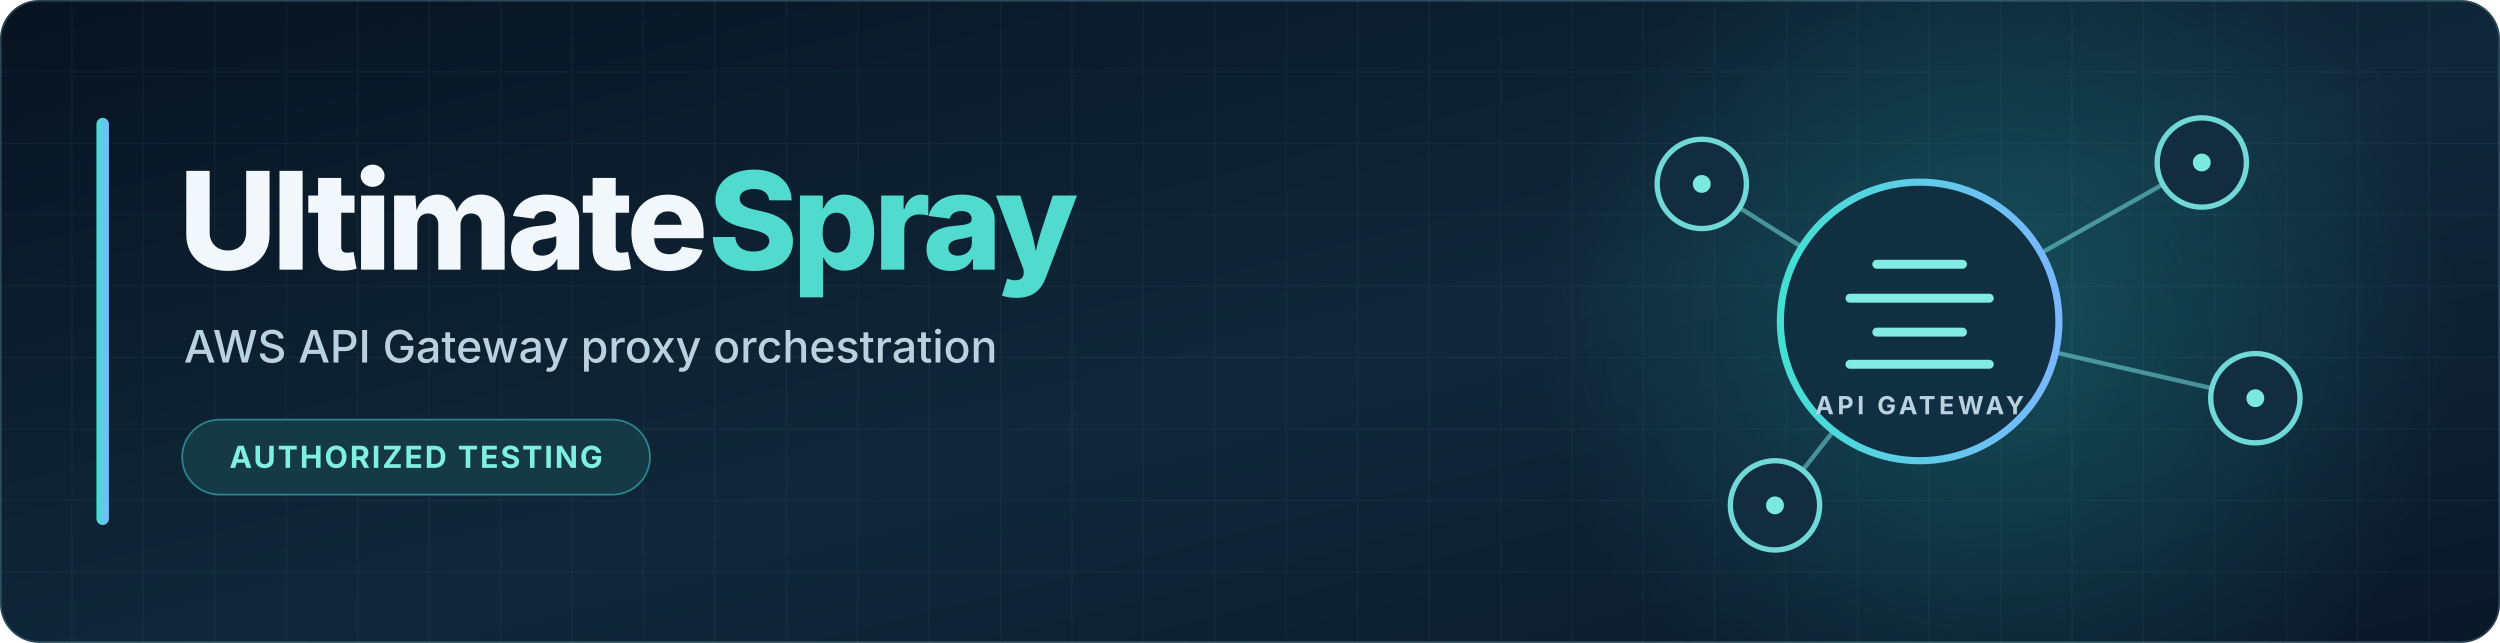
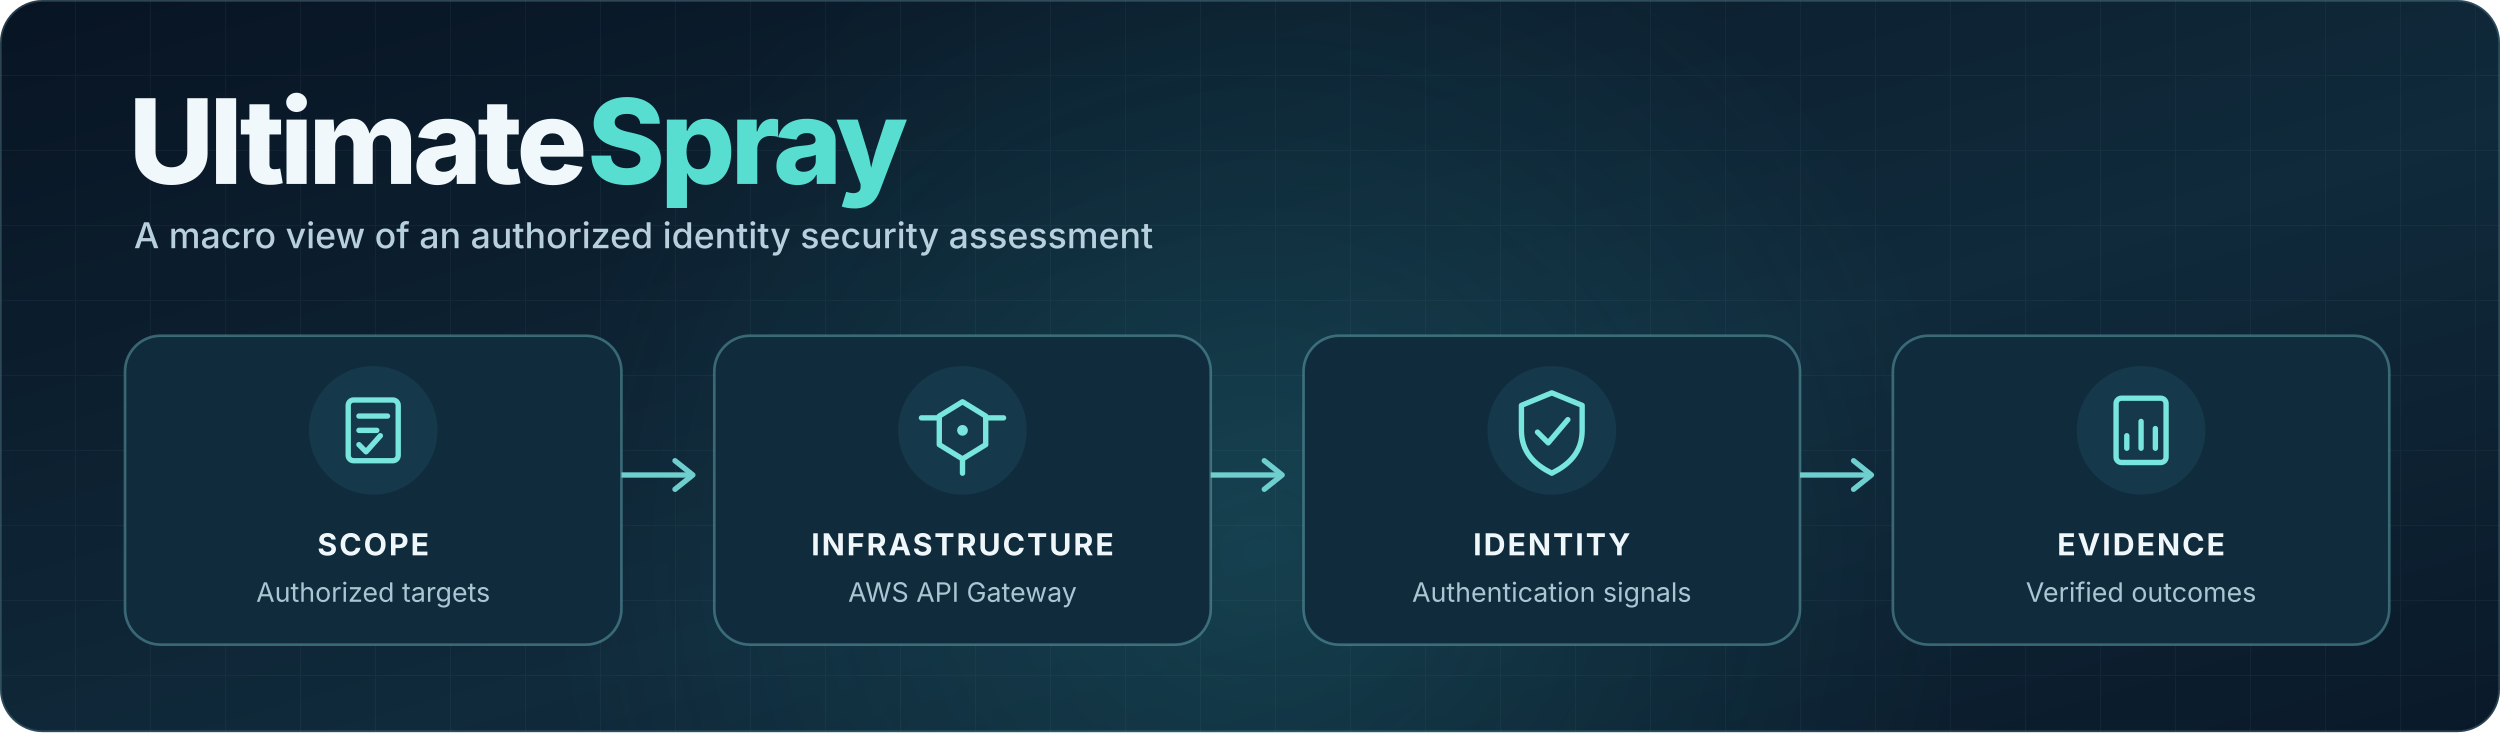
- <svg xmlns="http://www.w3.org/2000/svg" width="1400" height="360" viewBox="0 0 1400 360" role="img" aria-labelledby="title desc">
+ <svg xmlns="http://www.w3.org/2000/svg" width="1400" height="410" viewBox="0 0 1400 410" role="img" aria-labelledby="title desc">
  <defs>
    <linearGradient id="background" x1="0" y1="0" x2="1" y2="1">
-       <stop offset="0" stop-color="#071321" />
-       <stop offset="0.55" stop-color="#10283a" />
-       <stop offset="1" stop-color="#0a1728" />
+       <stop offset="0" stop-color="#081423" />
+       <stop offset="0.58" stop-color="#102a3b" />
+       <stop offset="1" stop-color="#0a1929" />
    </linearGradient>
    <linearGradient id="accent" x1="0" y1="0" x2="1" y2="0">
-       <stop offset="0" stop-color="#43e0d2" />
-       <stop offset="1" stop-color="#7ab7ff" />
+       <stop offset="0" stop-color="#50dfd0" />
+       <stop offset="1" stop-color="#8abaff" />
    </linearGradient>
-     <radialGradient id="glow">
-       <stop offset="0" stop-color="#2accc8" stop-opacity="0.25" />
-       <stop offset="1" stop-color="#2accc8" stop-opacity="0" />
+     <radialGradient id="halo">
+       <stop offset="0" stop-color="#37c9c8" stop-opacity="0.15" />
+       <stop offset="1" stop-color="#37c9c8" stop-opacity="0" />
    </radialGradient>
-     <pattern id="grid" width="40" height="40" patternUnits="userSpaceOnUse">
-       <path d="M40 0H0V40" fill="none" stroke="#76a3b9" stroke-opacity="0.08" />
+     <pattern id="grid" width="42" height="42" patternUnits="userSpaceOnUse">
+       <path d="M42 0H0V42" fill="none" stroke="#a7d7df" stroke-opacity="0.055" />
    </pattern>
  </defs>
-   <rect width="1400" height="360" rx="22" fill="url(#background)" />
-   <rect width="1400" height="360" rx="22" fill="url(#grid)" />
-   <circle cx="1120" cy="185" r="260" fill="url(#glow)" />
-   <rect x="54" y="66" width="7" height="228" rx="3.5" fill="url(#accent)" />
-   <text x="100" y="151" fill="#f1f7fb" font-family="Inter, Segoe UI, Arial, sans-serif" font-size="76" font-weight="800" letter-spacing="-3">
-     Ultimate<tspan fill="#51dace">Spray</tspan>
+   <rect width="1400" height="410" rx="24" fill="url(#background)" />
+   <rect width="1400" height="410" rx="24" fill="url(#grid)" />
+   <circle cx="705" cy="310" r="400" fill="url(#halo)" />
+   <path d="M70 160h1260" stroke="url(#accent)" stroke-opacity="0.32" />
+   <text x="72" y="103" fill="#f1f8fb" font-family="Inter, Segoe UI, Arial, sans-serif" font-size="66" font-weight="800" letter-spacing="-2.7">Ultimate<tspan fill="#57ded1">Spray</tspan>
  </text>
-   <text x="103" y="203" fill="#bad1df" font-family="Inter, Segoe UI, Arial, sans-serif" font-size="25" font-weight="500">
-     AWS API Gateway proxy orchestration
-   </text>
-   <rect x="102" y="235" width="262" height="42" rx="21" fill="#153a45" stroke="#3fcac4" stroke-opacity="0.55" />
-   <text x="233" y="262" text-anchor="middle" fill="#80eee1" font-family="Inter, Segoe UI, Arial, sans-serif" font-size="17" font-weight="700" letter-spacing="1.1">
-     AUTHORIZED TESTING
-   </text>
-   <g fill="none" stroke="#6ed4d5" stroke-width="2.5" stroke-linecap="round">
-     <path d="M1075 180 953 103" stroke-opacity="0.58" />
-     <path d="M1075 180 1233 91" stroke-opacity="0.58" />
-     <path d="M1075 180 1263 223" stroke-opacity="0.58" />
-     <path d="M1075 180 994 283" stroke-opacity="0.58" />
+   <text x="75" y="139" fill="#b8d0dd" font-family="Inter, Segoe UI, Arial, sans-serif" font-size="20" font-weight="500">A macro view of an authorized identity security assessment</text>
+   <g fill="none" stroke="#6fcece" stroke-width="3" stroke-linecap="round" stroke-linejoin="round">
+     <path d="M348 266h38" />
+     <path d="m378 258 10 8-10 8" />
+     <path d="M678 266h38" />
+     <path d="m708 258 10 8-10 8" />
+     <path d="M1008 266h38" />
+     <path d="m1038 258 10 8-10 8" />
  </g>
-   <g fill="#112d3f" stroke="#70d8d7" stroke-width="3">
-     <circle cx="953" cy="103" r="25" />
-     <circle cx="1233" cy="91" r="25" />
-     <circle cx="1263" cy="223" r="25" />
-     <circle cx="994" cy="283" r="25" />
+   <g fill="#102b3b" stroke="#79c9d1" stroke-opacity="0.4" stroke-width="1.5">
+     <rect x="70" y="188" width="278" height="173" rx="20" />
+     <rect x="400" y="188" width="278" height="173" rx="20" />
+     <rect x="730" y="188" width="278" height="173" rx="20" />
+     <rect x="1060" y="188" width="278" height="173" rx="20" />
  </g>
-   <g fill="#7ce9df">
-     <circle cx="953" cy="103" r="5" />
-     <circle cx="1233" cy="91" r="5" />
-     <circle cx="1263" cy="223" r="5" />
-     <circle cx="994" cy="283" r="5" />
+   <g fill="#15394a">
+     <circle cx="209" cy="241" r="36" />
+     <circle cx="539" cy="241" r="36" />
+     <circle cx="869" cy="241" r="36" />
+     <circle cx="1199" cy="241" r="36" />
  </g>
-   <circle cx="1075" cy="180" r="78" fill="#102f40" stroke="url(#accent)" stroke-width="4" />
-   <path d="M1036 167h78m-63-19h48m-48 38h48m-63 18h78" fill="none" stroke="#83ece2" stroke-width="5" stroke-linecap="round" />
-   <text x="1075" y="232" text-anchor="middle" fill="#bad1df" font-family="Inter, Segoe UI, Arial, sans-serif" font-size="14" font-weight="700" letter-spacing="2">
-     API GATEWAY
-   </text>
-   <rect x="0.5" y="0.5" width="1399" height="359" rx="21.5" fill="none" stroke="#7bb7c7" stroke-opacity="0.25" />
+   <g fill="none" stroke="#78e6dc" stroke-width="3" stroke-linecap="round" stroke-linejoin="round">
+     <rect x="195" y="224" width="28" height="34" rx="3" />
+     <path d="M201 233h16M201 241h10m-10 8 4 4 8-9" />
+     <path d="m539 225 13 8v16l-13 8-13-8v-16z" />
+     <circle cx="539" cy="241" r="3" fill="#78e6dc" stroke="none" />
+     <path d="M526 234h-10m36 0h10m-23 23v8" />
+     <path d="m869 220 17 7v14c0 12-7 19-17 24-10-5-17-12-17-24v-14z" />
+     <path d="m861 242 6 6 11-13" />
+     <rect x="1185" y="223" width="28" height="36" rx="3" />
+     <path d="M1191 251v-7m8 7v-15m8 15v-11" />
+   </g>
+   <g fill="#f0f7fa" font-family="Inter, Segoe UI, Arial, sans-serif" font-size="17" font-weight="750" letter-spacing="1.1" text-anchor="middle">
+     <text x="209" y="311">SCOPE</text>
+     <text x="539" y="311">INFRASTRUCTURE</text>
+     <text x="869" y="311">IDENTITY</text>
+     <text x="1199" y="311">EVIDENCE</text>
+   </g>
+   <g fill="#a9c7d2" font-family="Inter, Segoe UI, Arial, sans-serif" font-size="15" text-anchor="middle">
+     <text x="209" y="337">Authorized targets</text>
+     <text x="539" y="337">AWS API Gateway</text>
+     <text x="869" y="337">Authentication signals</text>
+     <text x="1199" y="337">Verified outcomes</text>
+   </g>
+   <rect x="0.5" y="0.5" width="1399" height="409" rx="23.5" fill="none" stroke="#86bdc9" stroke-opacity="0.24" />
</svg>
